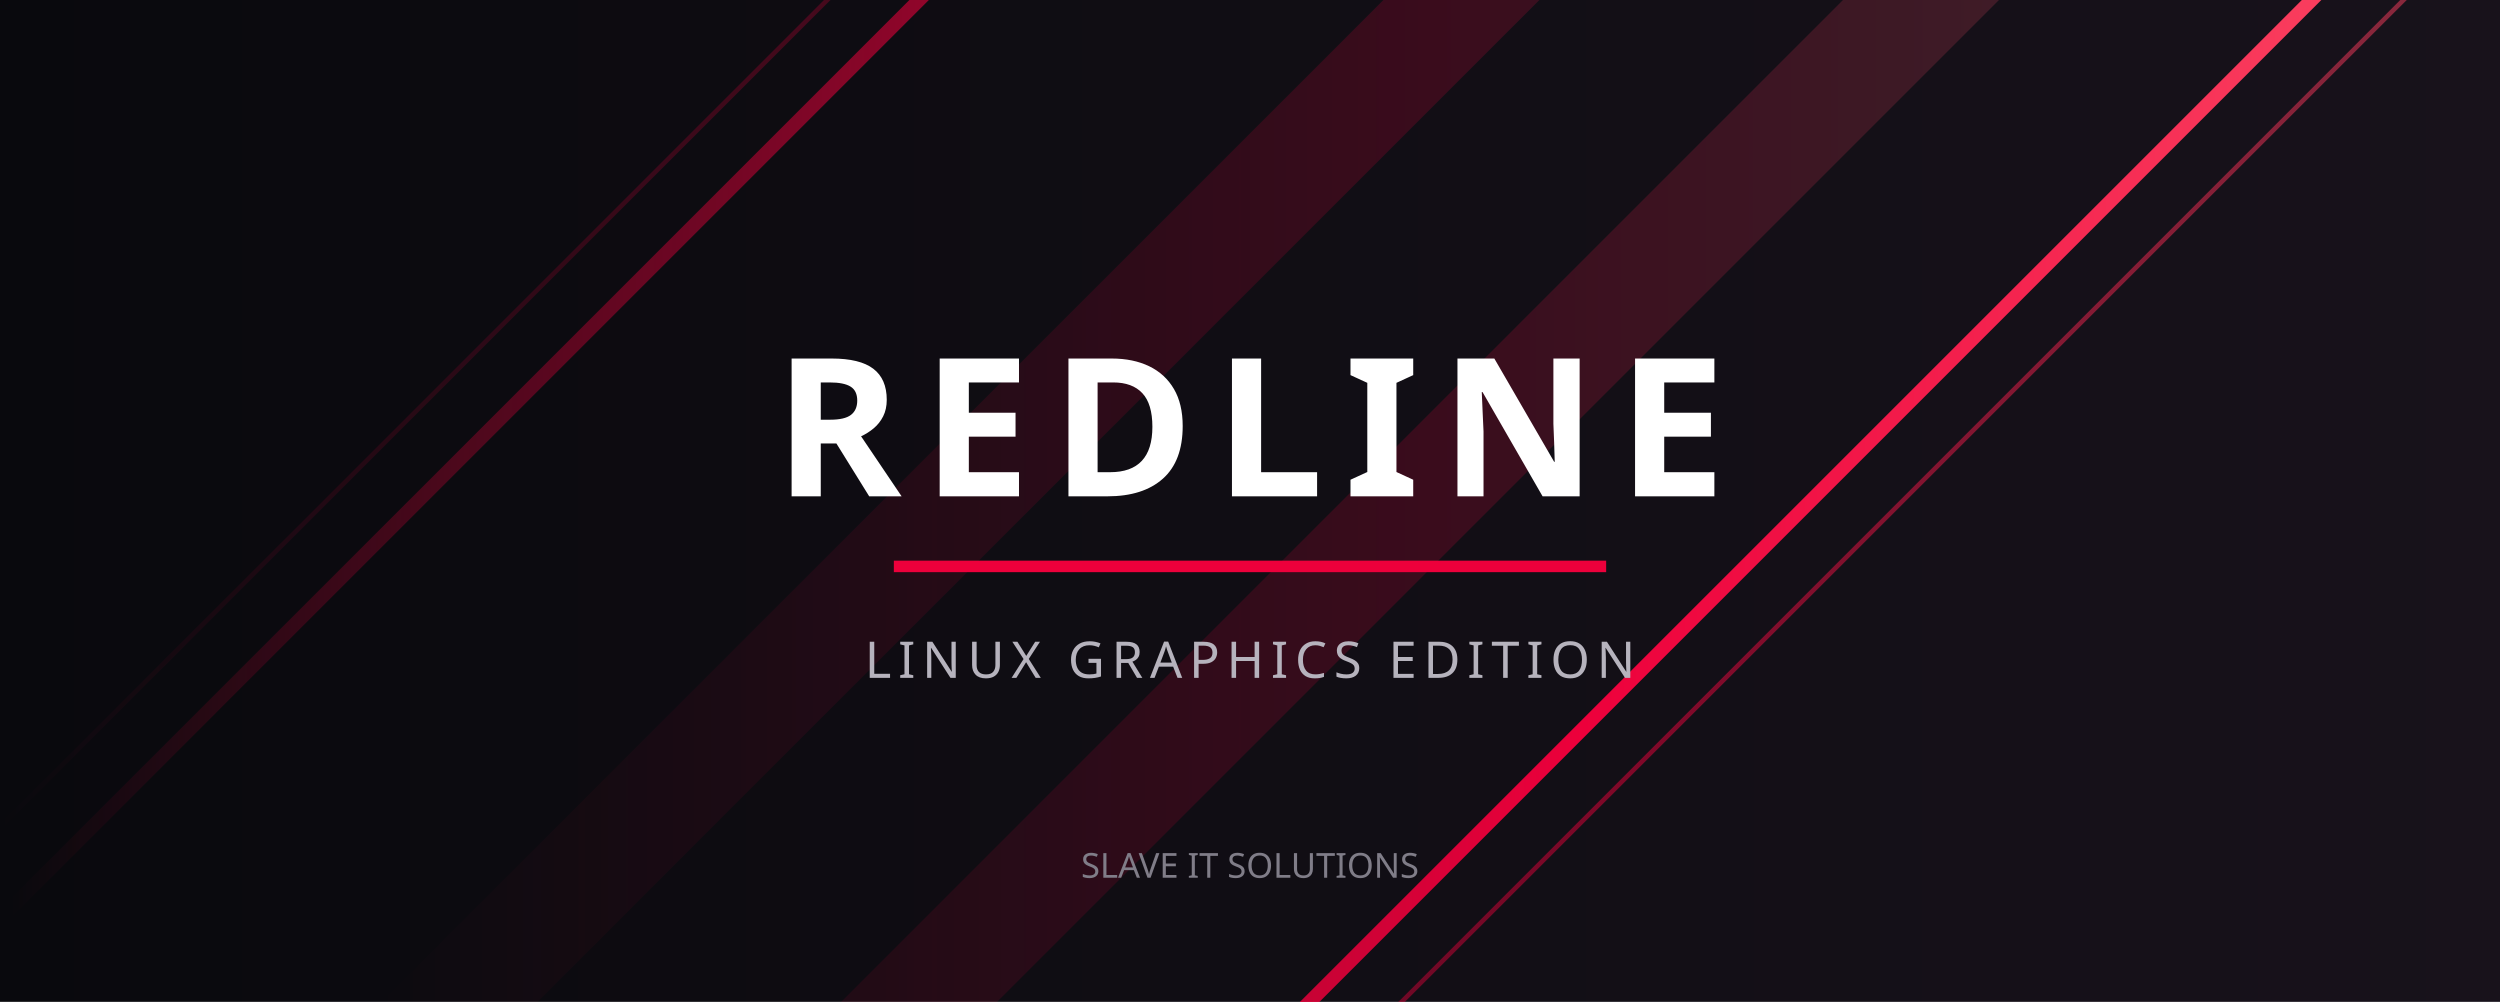
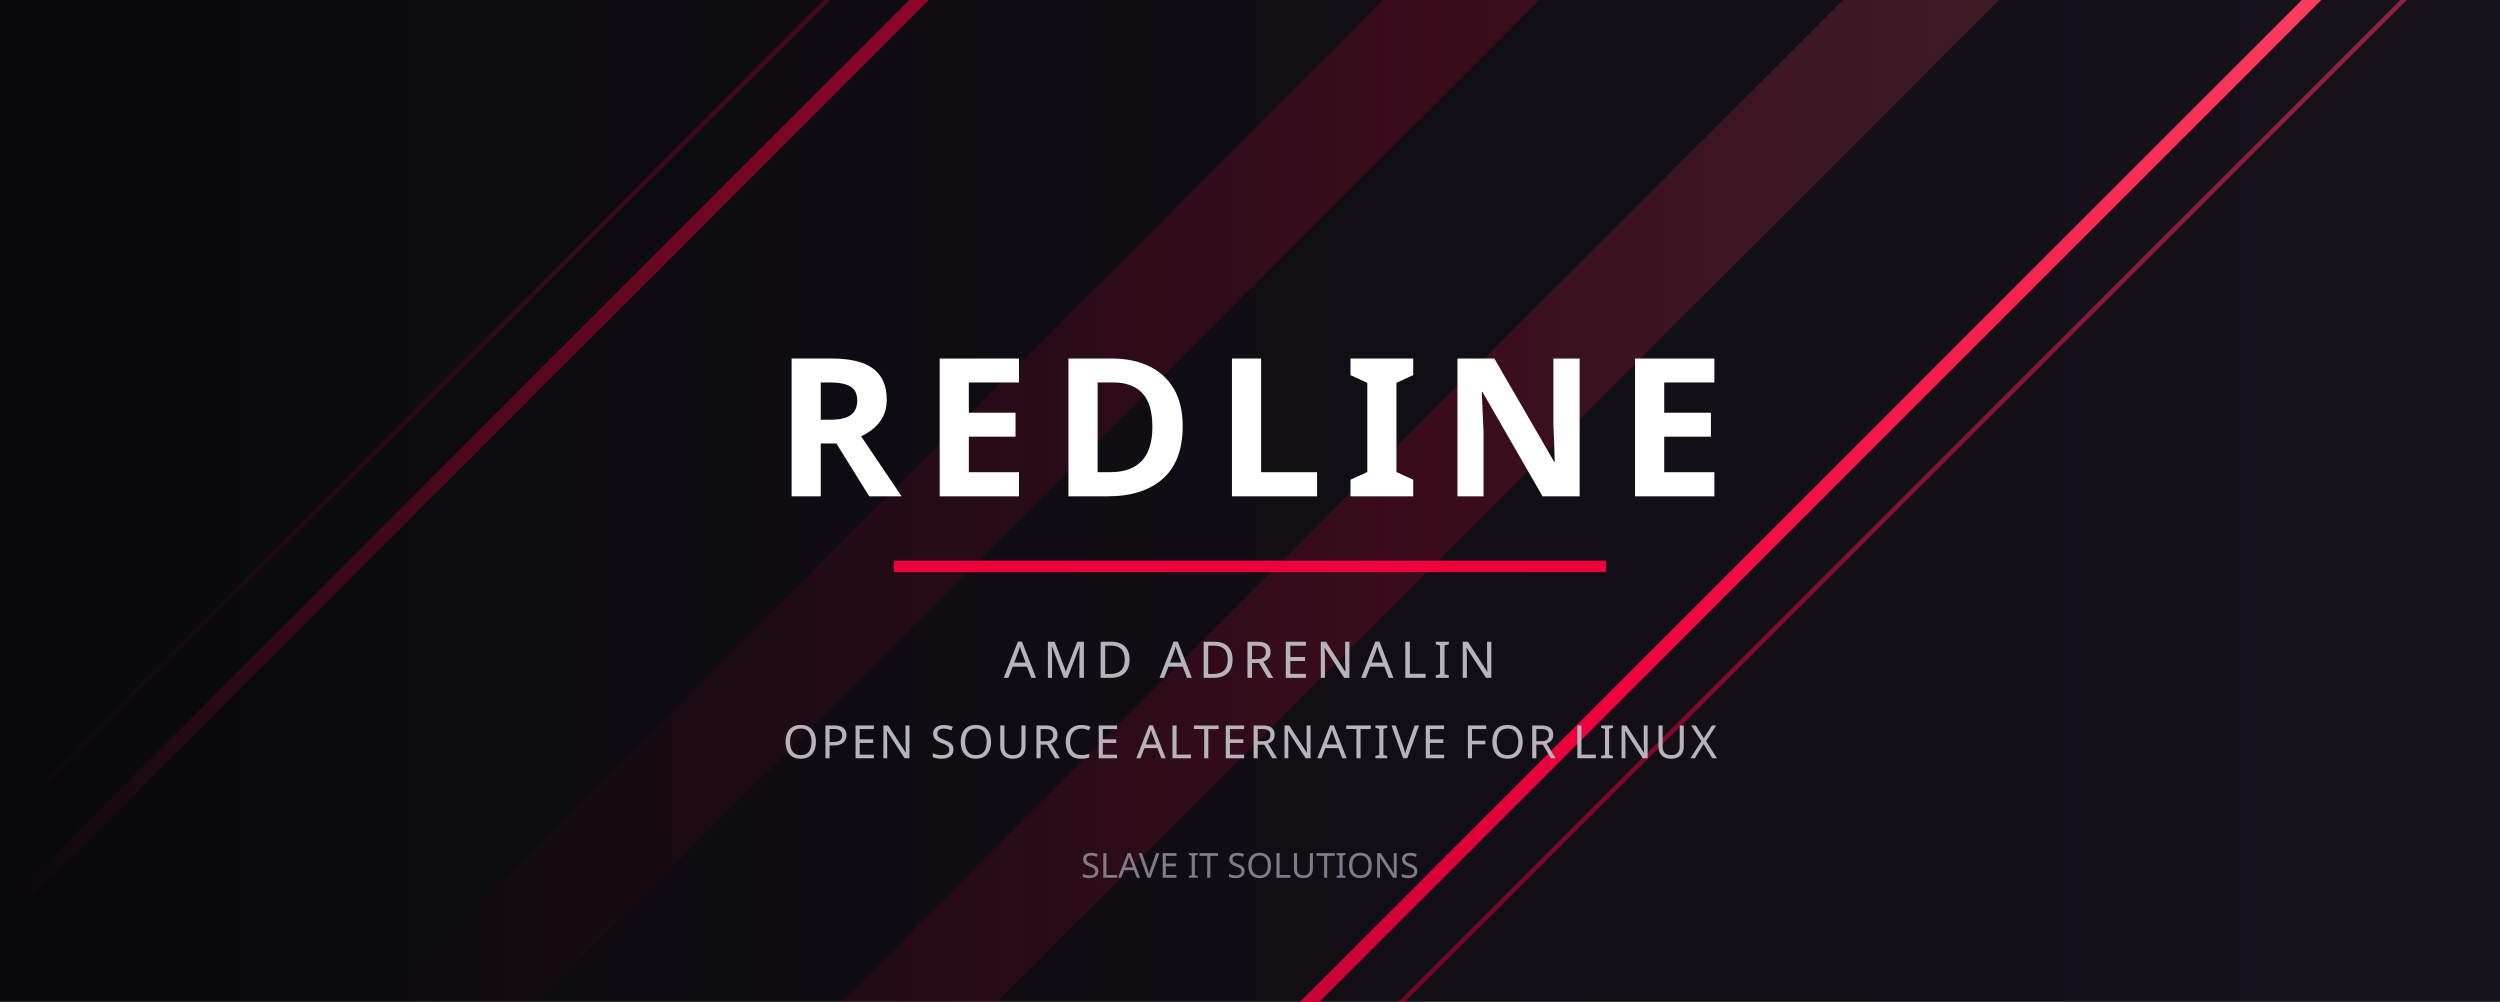
<svg xmlns="http://www.w3.org/2000/svg" width="1088" height="436" viewBox="0 0 1088 436">
  <defs>
    <linearGradient id="bg">
      <stop stop-color="#09090d" />
      <stop offset="1" stop-color="#18121b" />
    </linearGradient>
    <linearGradient id="red">
      <stop stop-color="#ed003b" stop-opacity="0" />
      <stop offset=".6" stop-color="#ed003b" />
      <stop offset="1" stop-color="#ff576c" />
    </linearGradient>
  </defs>
  <path fill="url(#bg)" d="M0 0h1088v436H0z" />
  <g fill="none" stroke="url(#red)">
    <path stroke-width="48" opacity=".18" d="M160 476 700-64M360 476 900-64" />
    <path stroke-width="6" d="M0 400 620-220M350 656 1150-144" />
    <path stroke-width="2" opacity=".5" d="M0 360 620-260M390 656 1190-144" />
  </g>
  <text x="544" y="216" text-anchor="middle" fill="#fff" font-family="sans-serif" font-size="84" font-weight="700" letter-spacing="9">REDLINE</text>
  <path fill="#ed003b" d="M389 244h310v5H389z" />
-   <text x="544" y="295" text-anchor="middle" fill="#b6b3bd" font-family="sans-serif" font-size="22" letter-spacing="3">LINUX GRAPHICS EDITION</text>
+   <text x="544" y="295" text-anchor="middle" fill="#b6b3bd" font-family="sans-serif" font-size="22" letter-spacing="3">AMD ADRENALIN</text>
+   <text x="544" y="330" text-anchor="middle" fill="#b6b3bd" font-family="sans-serif" font-size="20" letter-spacing="1">OPEN SOURCE ALTERNATIVE FOR LINUX</text>
  <text x="544" y="382" text-anchor="middle" fill="#807d88" font-family="sans-serif" font-size="15">SLAVE IT SOLUTIONS</text>
</svg>
